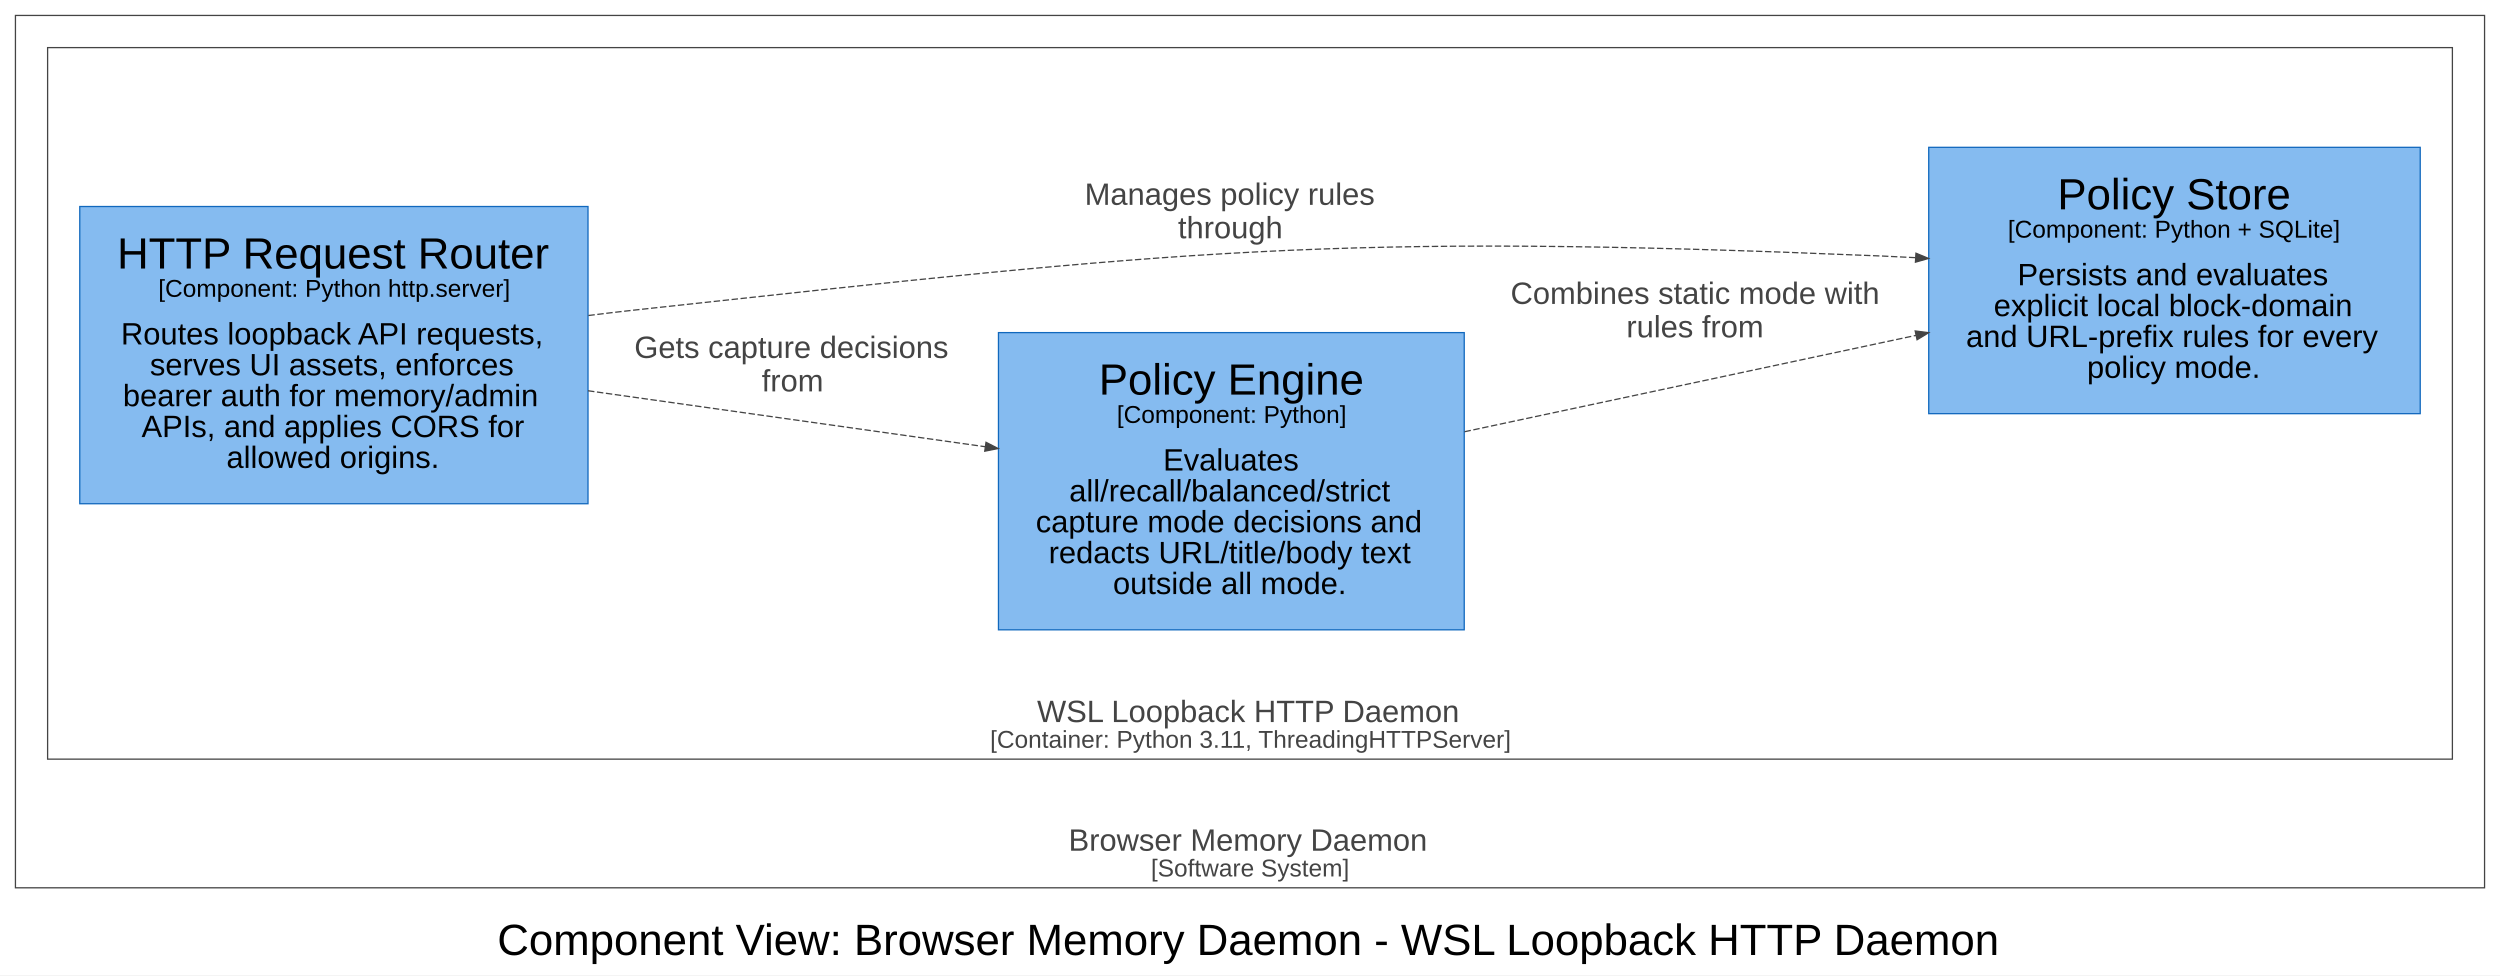
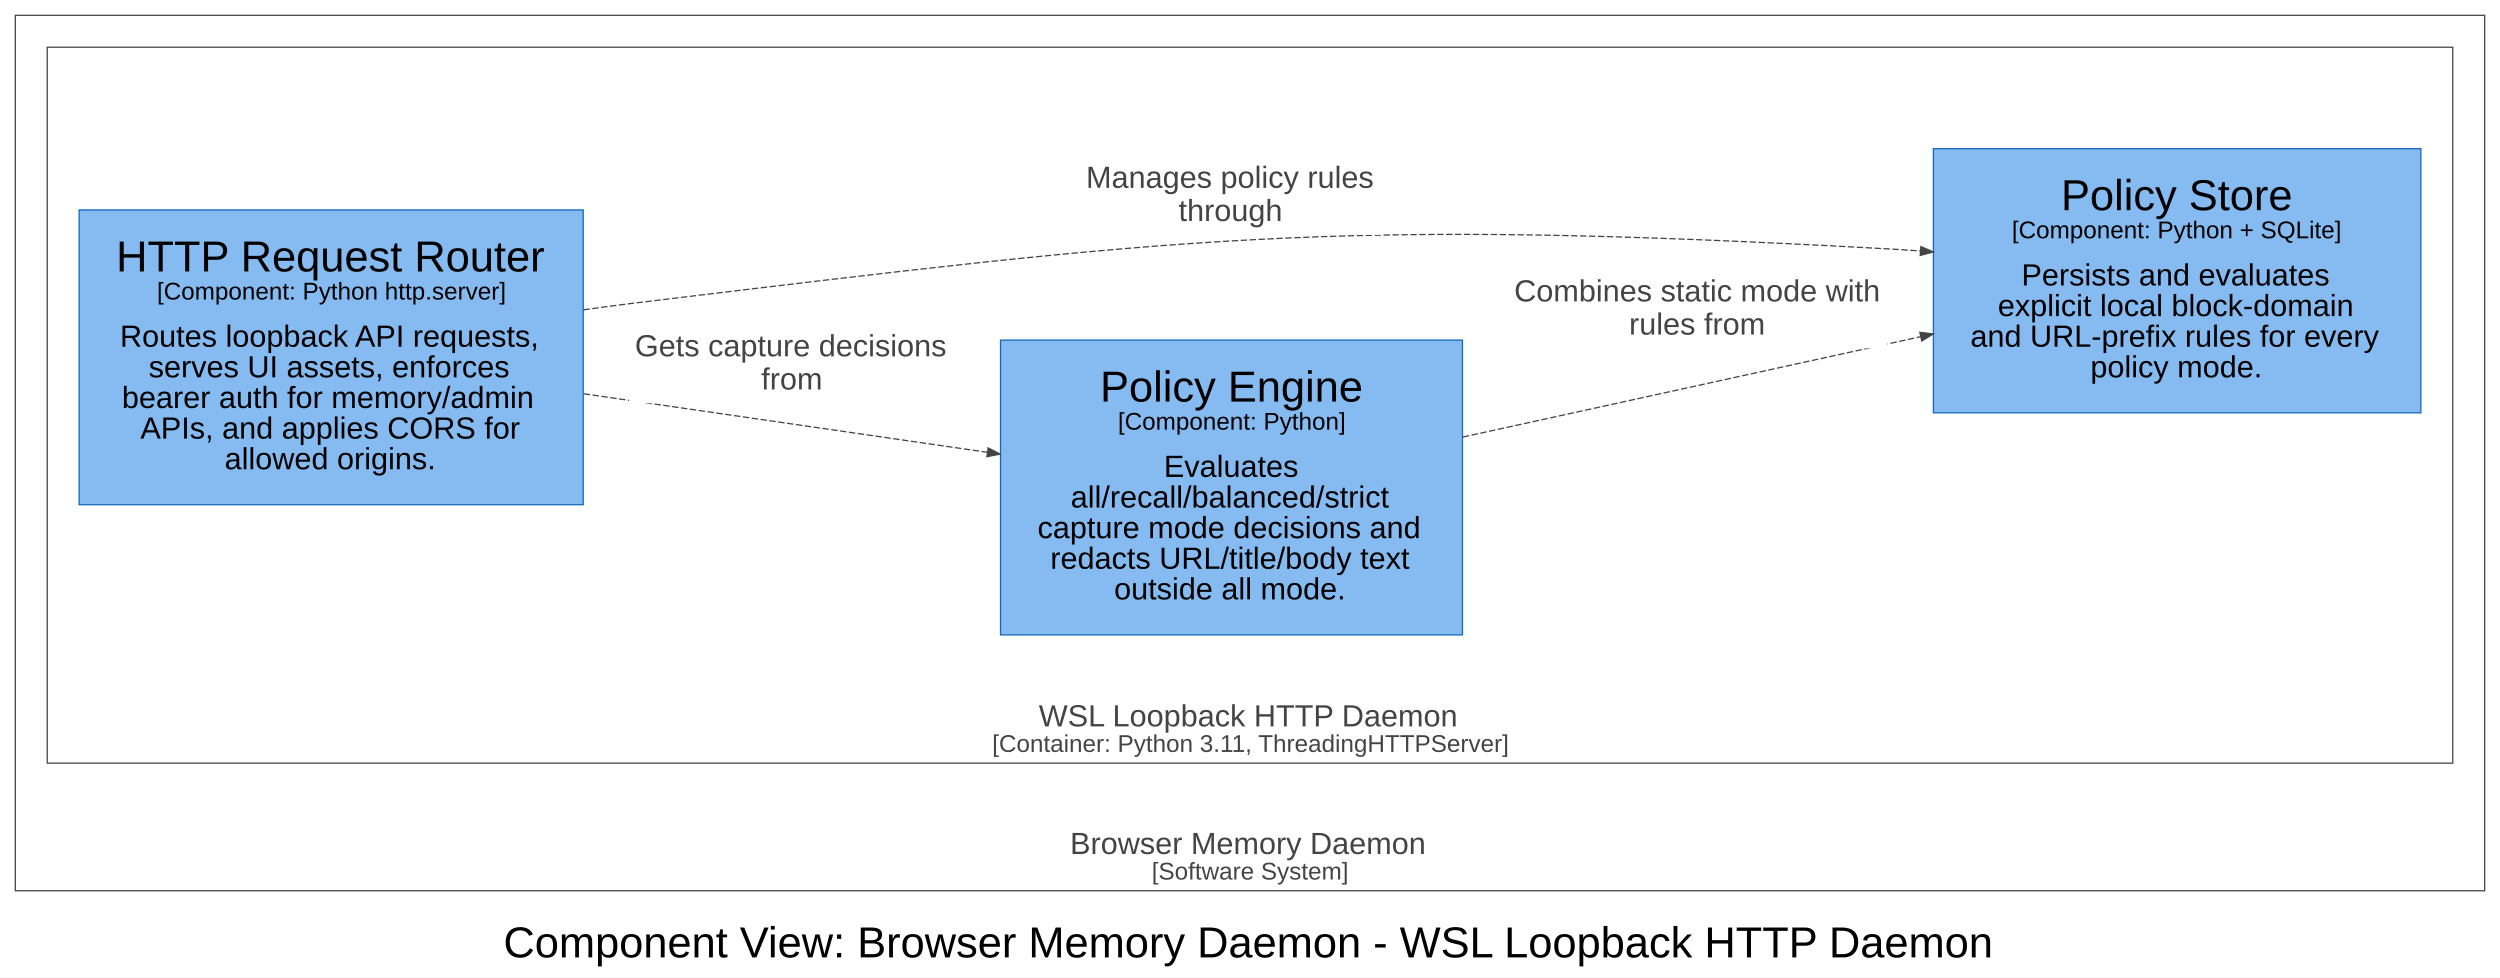
- <svg xmlns="http://www.w3.org/2000/svg" width="1943pt" height="758pt" viewBox="0.00 0.00 1943.00 758.00">
-   <g id="graph0" class="graph" transform="scale(1 1) rotate(0) translate(4 754)">
-     <polygon fill="white" stroke="transparent" points="-4,4 -4,-754 1939,-754 1939,4 -4,4" />
-     <text text-anchor="start" x="382.5" y="-11.8" font-family="Arial" font-size="34.00">Component View: Browser Memory Daemon - WSL Loopback HTTP Daemon</text>
+ <svg xmlns="http://www.w3.org/2000/svg" width="1959pt" height="766pt" viewBox="0.00 0.00 1959.00 766.00">
+   <g id="graph0" class="graph" transform="scale(1 1) rotate(0) translate(4 762)">
+     <polygon fill="white" stroke="transparent" points="-4,4 -4,-762 1955,-762 1955,4 -4,4" />
+     <text text-anchor="start" x="390.5" y="-11.8" font-family="Arial" font-size="34.00">Component View: Browser Memory Daemon - WSL Loopback HTTP Daemon</text>
    <g id="clust1" class="cluster">
-       <polygon fill="none" stroke="#444444" points="8,-64 8,-742 1927,-742 1927,-64 8,-64" />
-       <text text-anchor="start" x="826.5" y="-92.8" font-family="Arial" font-size="24.00" fill="#444444">Browser Memory Daemon</text>
-       <text text-anchor="start" x="890.5" y="-72.8" font-family="Arial" font-size="19.00" fill="#444444">[Software System]</text>
+       <polygon fill="none" stroke="#444444" points="8,-64 8,-750 1943,-750 1943,-64 8,-64" />
+       <text text-anchor="start" x="834.5" y="-92.8" font-family="Arial" font-size="24.00" fill="#444444">Browser Memory Daemon</text>
+       <text text-anchor="start" x="898.5" y="-72.8" font-family="Arial" font-size="19.00" fill="#444444">[Software System]</text>
    </g>
    <g id="clust2" class="cluster">
-       <polygon fill="none" stroke="#444444" points="33,-164 33,-717 1902,-717 1902,-164 33,-164" />
-       <text text-anchor="start" x="802" y="-192.8" font-family="Arial" font-size="24.00" fill="#444444">WSL Loopback HTTP Daemon</text>
-       <text text-anchor="start" x="765.5" y="-172.8" font-family="Arial" font-size="19.00" fill="#444444">[Container: Python 3.11, ThreadingHTTPServer]</text>
+       <polygon fill="none" stroke="#444444" points="33,-164 33,-725 1918,-725 1918,-164 33,-164" />
+       <text text-anchor="start" x="810" y="-192.8" font-family="Arial" font-size="24.00" fill="#444444">WSL Loopback HTTP Daemon</text>
+       <text text-anchor="start" x="773.5" y="-172.8" font-family="Arial" font-size="19.00" fill="#444444">[Container: Python 3.11, ThreadingHTTPServer]</text>
    </g>
    <g id="15" class="node">
-       <polygon fill="#85bbf0" stroke="#1168bd" points="453,-593.5 58,-593.5 58,-362.5 453,-362.5 453,-593.5" />
-       <text text-anchor="start" x="87" y="-545.3" font-family="Arial" font-size="34.00" fill="#000000">HTTP Request Router</text>
-       <text text-anchor="start" x="119" y="-523.3" font-family="Arial" font-size="19.00" fill="#000000">[Component: Python http.server]</text>
-       <text text-anchor="start" x="90" y="-486.3" font-family="Arial" font-size="24.00" fill="#000000">Routes loopback API requests,</text>
-       <text text-anchor="start" x="112.5" y="-462.3" font-family="Arial" font-size="24.00" fill="#000000">serves UI assets, enforces</text>
-       <text text-anchor="start" x="91.5" y="-438.3" font-family="Arial" font-size="24.00" fill="#000000">bearer auth for memory/admin</text>
-       <text text-anchor="start" x="106" y="-414.3" font-family="Arial" font-size="24.00" fill="#000000">APIs, and applies CORS for</text>
-       <text text-anchor="start" x="172" y="-390.3" font-family="Arial" font-size="24.00" fill="#000000">allowed origins.</text>
+       <polygon fill="#85bbf0" stroke="#1168bd" points="453,-597.5 58,-597.5 58,-366.5 453,-366.5 453,-597.5" />
+       <text text-anchor="start" x="87" y="-549.3" font-family="Arial" font-size="34.00" fill="#000000">HTTP Request Router</text>
+       <text text-anchor="start" x="119" y="-527.3" font-family="Arial" font-size="19.00" fill="#000000">[Component: Python http.server]</text>
+       <text text-anchor="start" x="90" y="-490.3" font-family="Arial" font-size="24.00" fill="#000000">Routes loopback API requests,</text>
+       <text text-anchor="start" x="112.5" y="-466.3" font-family="Arial" font-size="24.00" fill="#000000">serves UI assets, enforces</text>
+       <text text-anchor="start" x="91.5" y="-442.3" font-family="Arial" font-size="24.00" fill="#000000">bearer auth for memory/admin</text>
+       <text text-anchor="start" x="106" y="-418.3" font-family="Arial" font-size="24.00" fill="#000000">APIs, and applies CORS for</text>
+       <text text-anchor="start" x="172" y="-394.3" font-family="Arial" font-size="24.00" fill="#000000">allowed origins.</text>
    </g>
    <g id="17" class="node">
-       <polygon fill="#85bbf0" stroke="#1168bd" points="1134,-495.5 772,-495.5 772,-264.5 1134,-264.5 1134,-495.5" />
-       <text text-anchor="start" x="850" y="-447.3" font-family="Arial" font-size="34.00" fill="#000000">Policy Engine</text>
-       <text text-anchor="start" x="864" y="-425.3" font-family="Arial" font-size="19.00" fill="#000000">[Component: Python]</text>
-       <text text-anchor="start" x="900" y="-388.3" font-family="Arial" font-size="24.00" fill="#000000">Evaluates</text>
-       <text text-anchor="start" x="827" y="-364.3" font-family="Arial" font-size="24.00" fill="#000000">all/recall/balanced/strict</text>
-       <text text-anchor="start" x="801" y="-340.3" font-family="Arial" font-size="24.00" fill="#000000">capture mode decisions and</text>
-       <text text-anchor="start" x="811" y="-316.3" font-family="Arial" font-size="24.00" fill="#000000">redacts URL/title/body text</text>
-       <text text-anchor="start" x="861" y="-292.3" font-family="Arial" font-size="24.00" fill="#000000">outside all mode.</text>
+       <polygon fill="#85bbf0" stroke="#1168bd" points="1142,-495.5 780,-495.5 780,-264.5 1142,-264.5 1142,-495.5" />
+       <text text-anchor="start" x="858" y="-447.3" font-family="Arial" font-size="34.00" fill="#000000">Policy Engine</text>
+       <text text-anchor="start" x="872" y="-425.3" font-family="Arial" font-size="19.00" fill="#000000">[Component: Python]</text>
+       <text text-anchor="start" x="908" y="-388.3" font-family="Arial" font-size="24.00" fill="#000000">Evaluates</text>
+       <text text-anchor="start" x="835" y="-364.3" font-family="Arial" font-size="24.00" fill="#000000">all/recall/balanced/strict</text>
+       <text text-anchor="start" x="809" y="-340.3" font-family="Arial" font-size="24.00" fill="#000000">capture mode decisions and</text>
+       <text text-anchor="start" x="819" y="-316.3" font-family="Arial" font-size="24.00" fill="#000000">redacts URL/title/body text</text>
+       <text text-anchor="start" x="869" y="-292.3" font-family="Arial" font-size="24.00" fill="#000000">outside all mode.</text>
    </g>
-     <g id="62" class="edge">
-       <path fill="none" stroke="#444444" stroke-dasharray="5,2" d="M453.01,-450.31C549.71,-436.68 665.79,-420.33 761.65,-406.82" />
-       <polygon fill="#444444" stroke="#444444" points="762.33,-410.26 771.75,-405.4 761.35,-403.33 762.33,-410.26" />
-       <text text-anchor="start" x="489" y="-475.8" font-family="Arial" font-size="24.00" fill="#444444">Gets capture decisions</text>
-       <text text-anchor="start" x="588" y="-449.8" font-family="Arial" font-size="24.00" fill="#444444">from</text>
+     <g id="63" class="edge">
+       <path fill="none" stroke="#444444" stroke-dasharray="5,2" d="M453.4,-453.45C552.33,-439.11 671.69,-421.8 769.69,-407.59" />
+       <polygon fill="#444444" stroke="#444444" points="770.32,-411.04 779.71,-406.14 769.31,-404.11 770.32,-411.04" />
+       <polygon fill="white" stroke="transparent" points="489,-446 489,-506 744,-506 744,-446 489,-446" />
+       <text text-anchor="start" x="493.5" y="-482.8" font-family="Arial" font-size="24.00" fill="#444444">Gets capture decisions</text>
+       <text text-anchor="start" x="592.5" y="-456.8" font-family="Arial" font-size="24.00" fill="#444444">from</text>
    </g>
    <g id="18" class="node">
-       <polygon fill="#85bbf0" stroke="#1168bd" points="1877,-639.5 1495,-639.5 1495,-432.5 1877,-432.5 1877,-639.5" />
-       <text text-anchor="start" x="1595" y="-591.3" font-family="Arial" font-size="34.00" fill="#000000">Policy Store</text>
-       <text text-anchor="start" x="1556.5" y="-569.3" font-family="Arial" font-size="19.00" fill="#000000">[Component: Python + SQLite]</text>
-       <text text-anchor="start" x="1564" y="-532.3" font-family="Arial" font-size="24.00" fill="#000000">Persists and evaluates</text>
-       <text text-anchor="start" x="1545.5" y="-508.3" font-family="Arial" font-size="24.00" fill="#000000">explicit local block-domain</text>
-       <text text-anchor="start" x="1524" y="-484.3" font-family="Arial" font-size="24.00" fill="#000000">and URL-prefix rules for every</text>
-       <text text-anchor="start" x="1618" y="-460.3" font-family="Arial" font-size="24.00" fill="#000000">policy mode.</text>
+       <polygon fill="#85bbf0" stroke="#1168bd" points="1893,-645.5 1511,-645.5 1511,-438.5 1893,-438.5 1893,-645.5" />
+       <text text-anchor="start" x="1611" y="-597.3" font-family="Arial" font-size="34.00" fill="#000000">Policy Store</text>
+       <text text-anchor="start" x="1572.5" y="-575.3" font-family="Arial" font-size="19.00" fill="#000000">[Component: Python + SQLite]</text>
+       <text text-anchor="start" x="1580" y="-538.3" font-family="Arial" font-size="24.00" fill="#000000">Persists and evaluates</text>
+       <text text-anchor="start" x="1561.5" y="-514.3" font-family="Arial" font-size="24.00" fill="#000000">explicit local block-domain</text>
+       <text text-anchor="start" x="1540" y="-490.3" font-family="Arial" font-size="24.00" fill="#000000">and URL-prefix rules for every</text>
+       <text text-anchor="start" x="1634" y="-466.3" font-family="Arial" font-size="24.00" fill="#000000">policy mode.</text>
    </g>
-     <g id="64" class="edge">
-       <path fill="none" stroke="#444444" stroke-dasharray="5,2" d="M453.28,-508.78C465.35,-510.31 477.33,-511.73 489,-513 917.99,-559.61 1027.86,-573.09 1459,-555 1467.41,-554.65 1476,-554.22 1484.66,-553.74" />
-       <polygon fill="#444444" stroke="#444444" points="1485.09,-557.22 1494.87,-553.14 1484.68,-550.23 1485.09,-557.22" />
-       <text text-anchor="start" x="839" y="-594.8" font-family="Arial" font-size="24.00" fill="#444444">Manages policy rules</text>
-       <text text-anchor="start" x="911.5" y="-568.8" font-family="Arial" font-size="24.00" fill="#444444">through</text>
+     <g id="65" class="edge">
+       <path fill="none" stroke="#444444" stroke-dasharray="5,2" d="M453.19,-519.18C465.28,-520.95 477.29,-522.58 489,-524 924.46,-576.74 1037.03,-591.15 1475,-567 1483.43,-566.54 1492.03,-565.97 1500.7,-565.33" />
+       <polygon fill="#444444" stroke="#444444" points="1501.22,-568.81 1510.92,-564.55 1500.69,-561.83 1501.22,-568.81" />
+       <polygon fill="white" stroke="transparent" points="843,-578 843,-638 1079,-638 1079,-578 843,-578" />
+       <text text-anchor="start" x="847" y="-614.8" font-family="Arial" font-size="24.00" fill="#444444">Manages policy rules</text>
+       <text text-anchor="start" x="919.5" y="-588.8" font-family="Arial" font-size="24.00" fill="#444444">through</text>
    </g>
-     <g id="71" class="edge">
-       <path fill="none" stroke="#444444" stroke-dasharray="5,2" d="M1134.23,-418.46C1240.62,-441.17 1375.48,-469.95 1485.13,-493.35" />
-       <polygon fill="#444444" stroke="#444444" points="1484.48,-496.79 1494.99,-495.45 1485.94,-489.94 1484.48,-496.79" />
-       <text text-anchor="start" x="1170" y="-517.8" font-family="Arial" font-size="24.00" fill="#444444">Combines static mode with</text>
-       <text text-anchor="start" x="1260" y="-491.8" font-family="Arial" font-size="24.00" fill="#444444">rules from</text>
+     <g id="72" class="edge">
+       <path fill="none" stroke="#444444" stroke-dasharray="5,2" d="M1142.31,-419.53C1250.77,-443.3 1389.01,-473.61 1500.84,-498.12" />
+       <polygon fill="#444444" stroke="#444444" points="1500.37,-501.6 1510.89,-500.33 1501.87,-494.77 1500.37,-501.6" />
+       <polygon fill="white" stroke="transparent" points="1178,-489 1178,-549 1475,-549 1475,-489 1178,-489" />
+       <text text-anchor="start" x="1182.5" y="-525.8" font-family="Arial" font-size="24.00" fill="#444444">Combines static mode with</text>
+       <text text-anchor="start" x="1272.5" y="-499.8" font-family="Arial" font-size="24.00" fill="#444444">rules from</text>
    </g>
  </g>
</svg>
